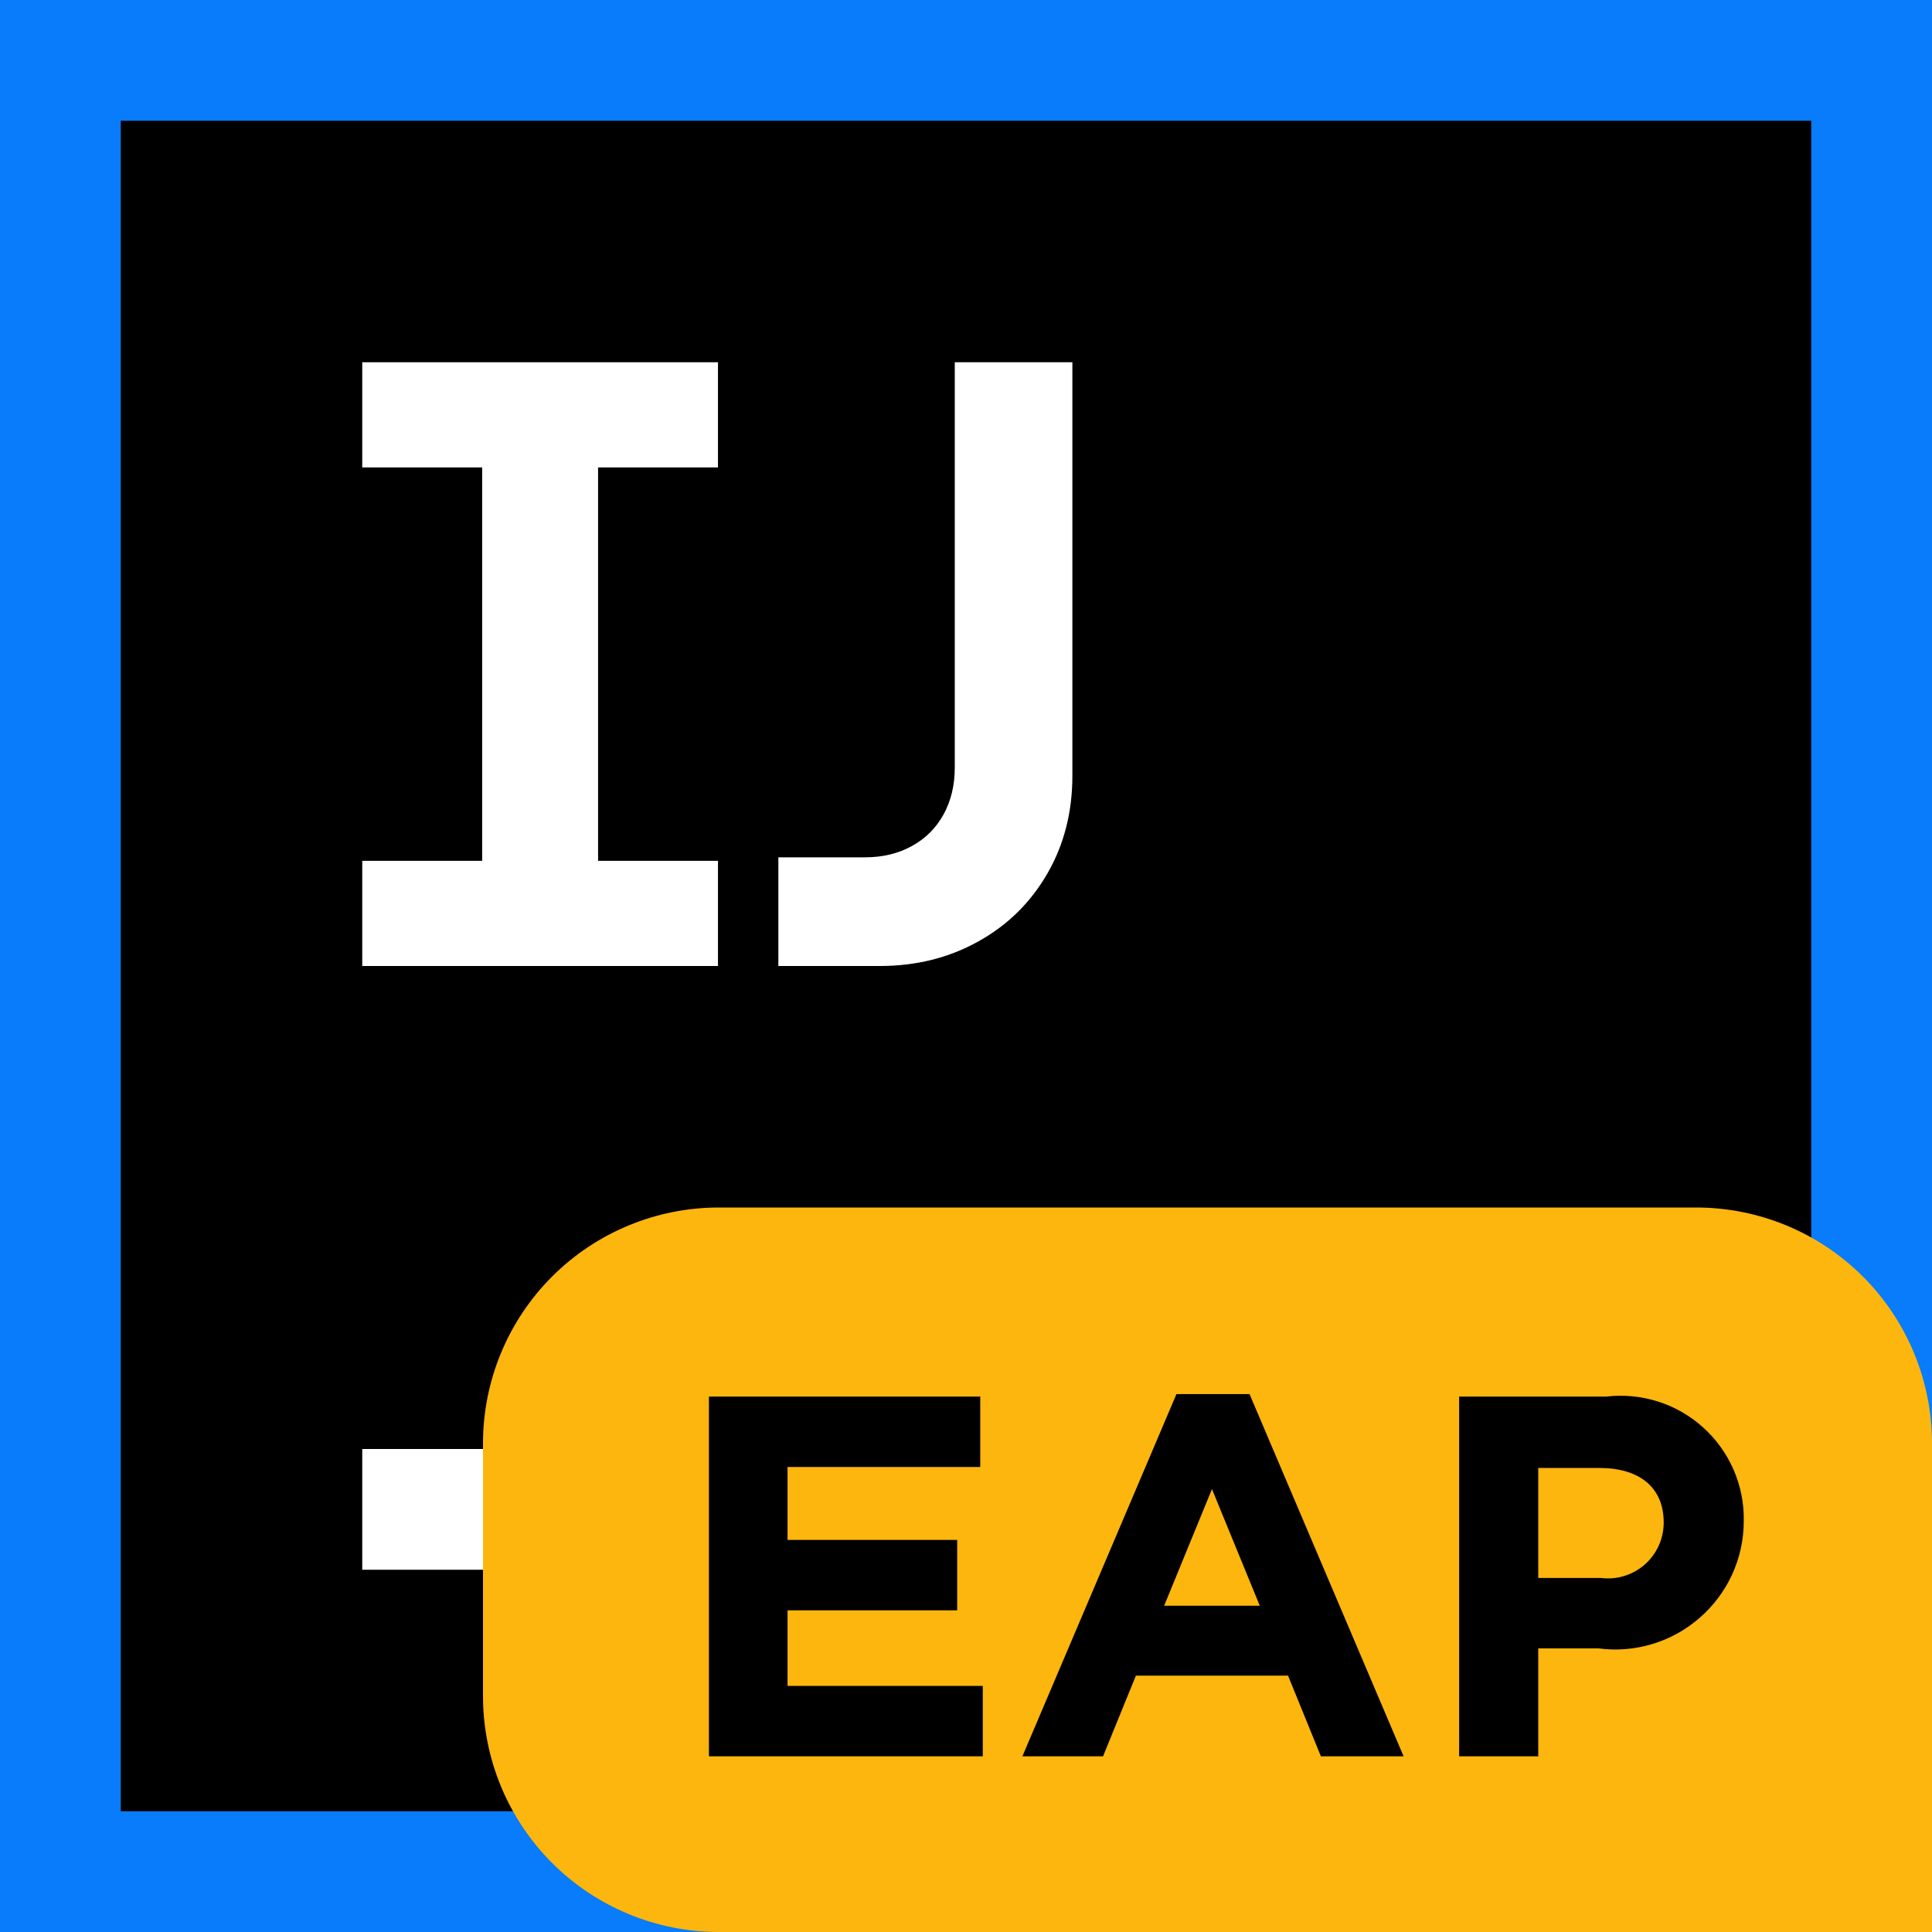
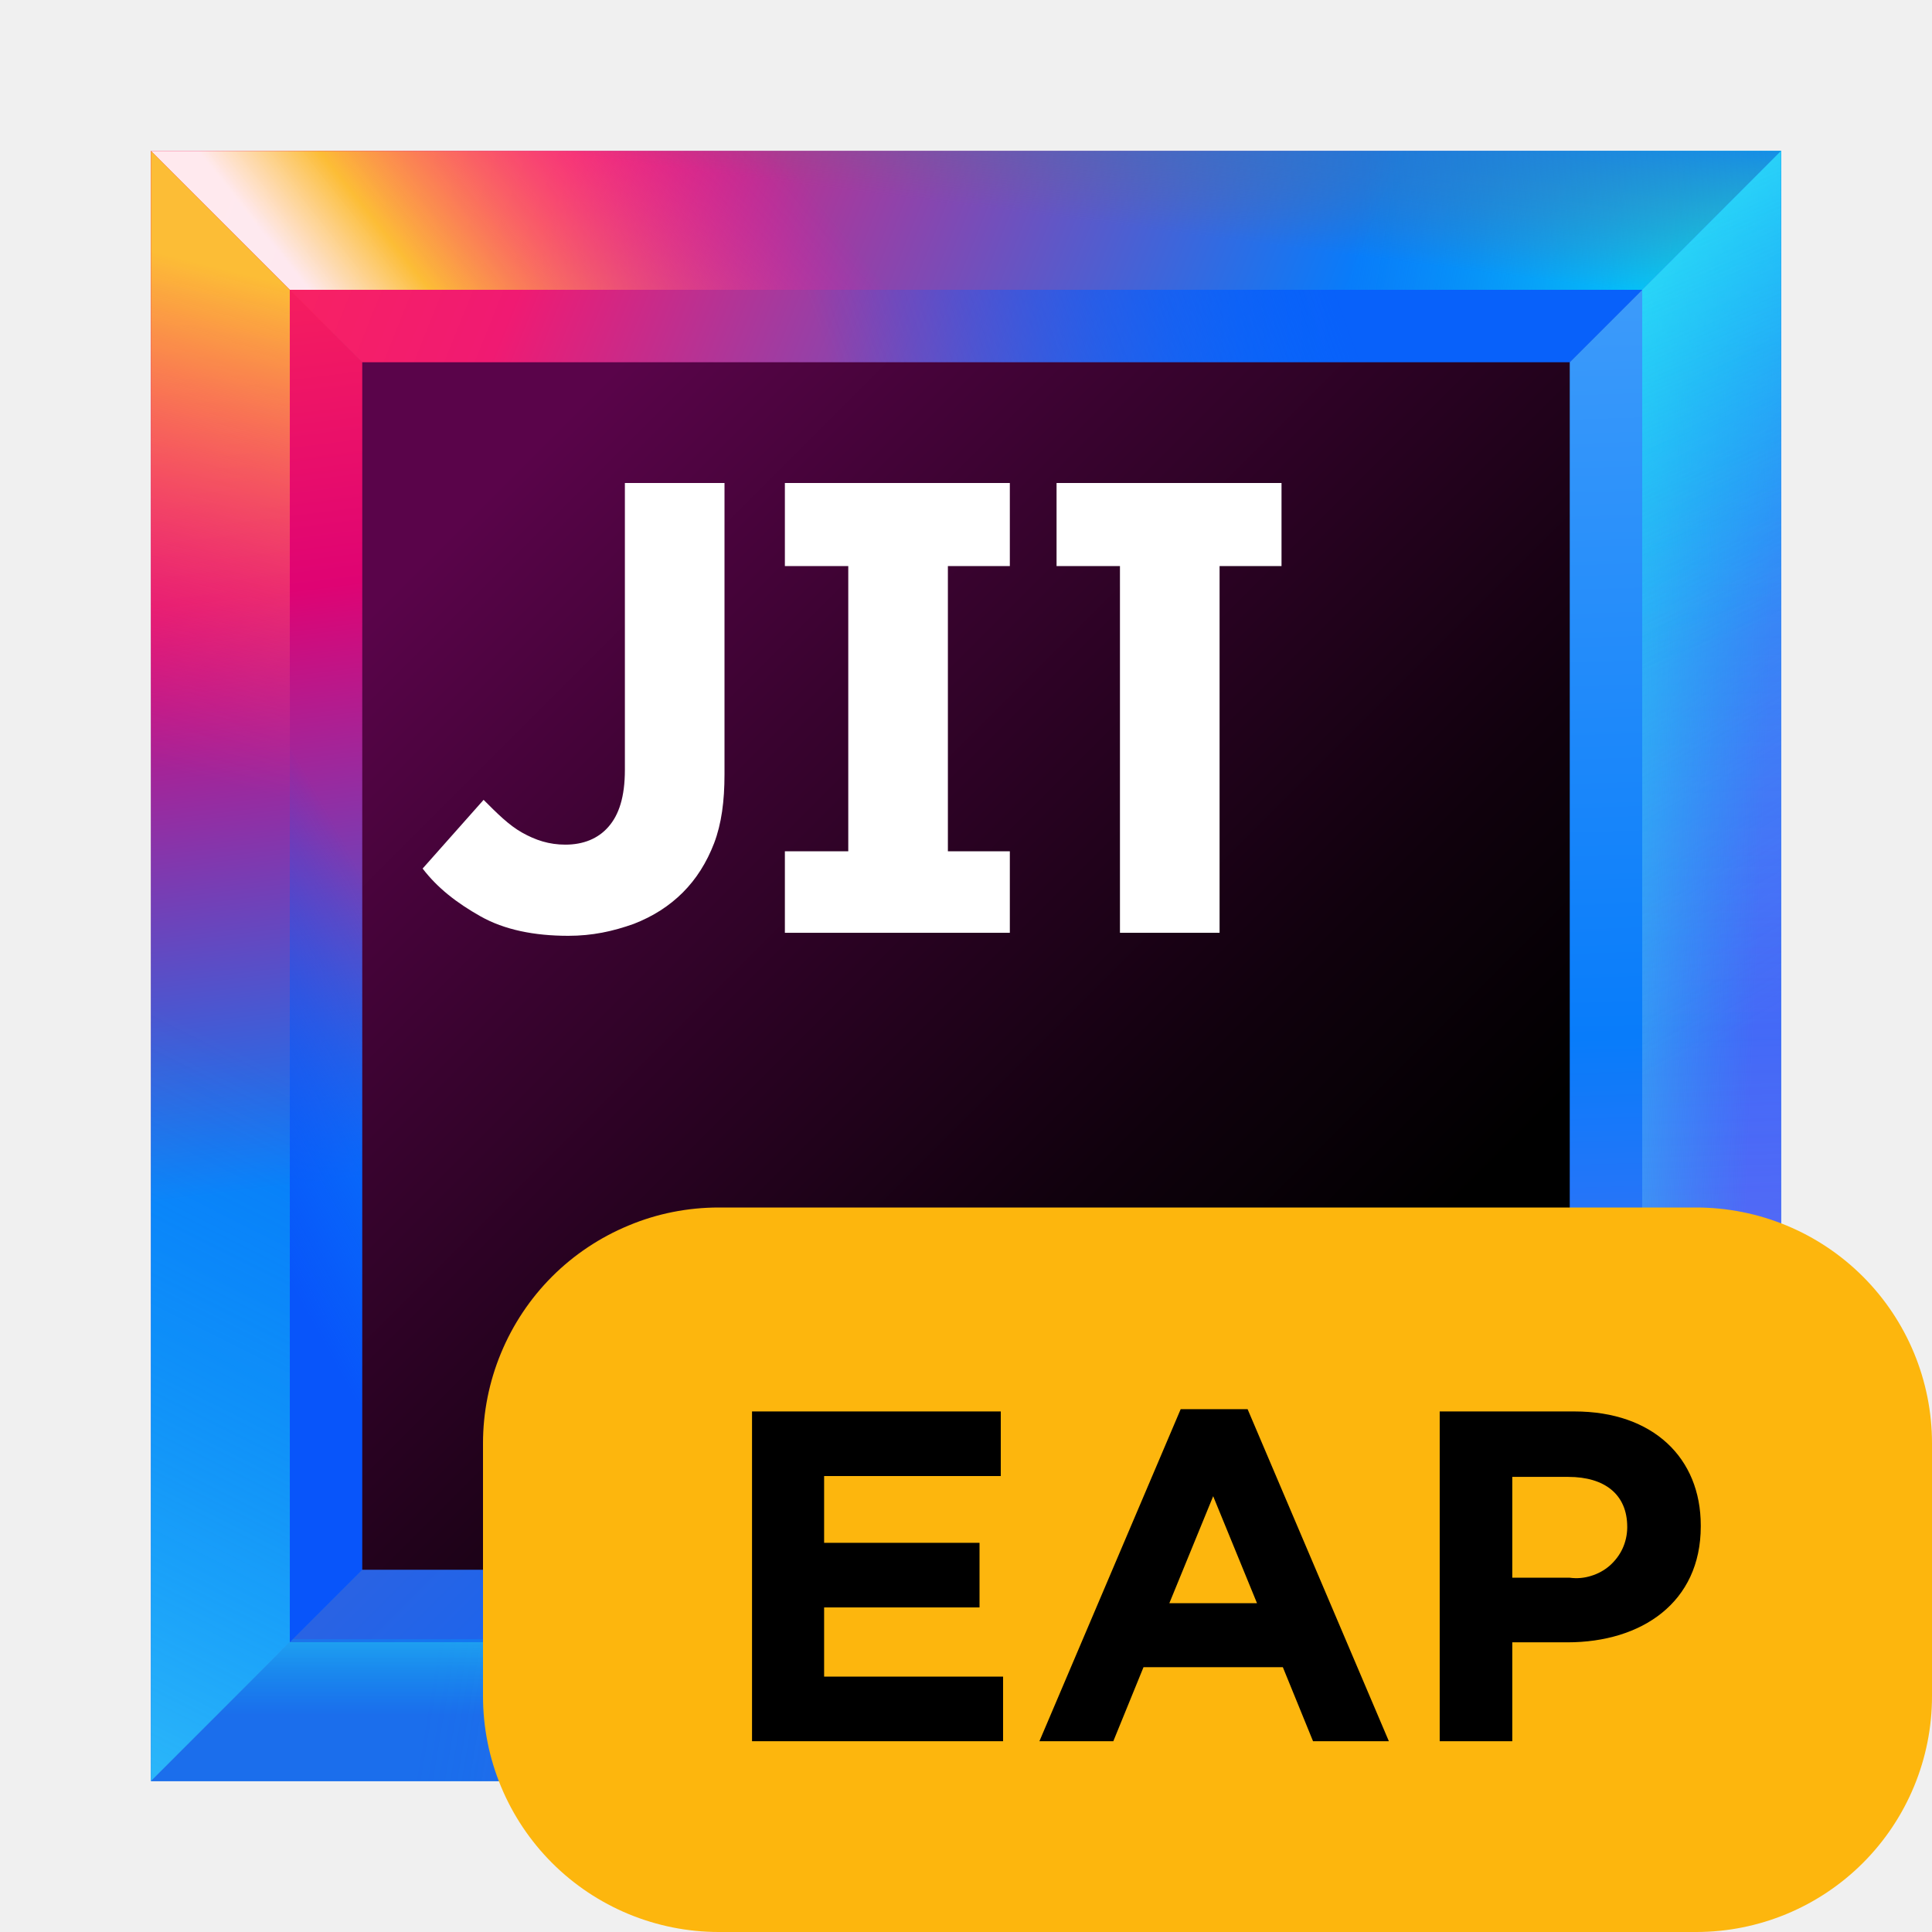
<svg xmlns="http://www.w3.org/2000/svg" width="16" height="16" viewBox="0 0 16 16" fill="none">
-   <g clip-path="url(#clip0_4372_11168)">
-     <g clip-path="url(#clip1_4372_11168)">
-       <path d="M16 0H0V16H16V0Z" fill="#087CFA" />
-       <path d="M15 1H1V15H15V1Z" fill="black" />
-       <path d="M8 12H3V13H8V12Z" fill="white" />
-       <path d="M3 7.129H3.993V3.871H3V3H5.946V3.871H4.953V7.129H5.946V8H3V7.129Z" fill="white" />
-       <path d="M6.446 7.1H7.164C7.309 7.1 7.438 7.069 7.551 7.007C7.664 6.945 7.752 6.858 7.814 6.745C7.876 6.632 7.907 6.503 7.907 6.357V3H8.881V6.425C8.881 6.725 8.812 6.995 8.674 7.234C8.536 7.473 8.346 7.661 8.103 7.796C7.86 7.932 7.587 8 7.285 8H6.446V7.1Z" fill="white" />
-     </g>
-   </g>
+   <path d="M14.75 1.25H1.25V14.75H14.75V1.25Z" fill="url(#paint0_linear_7_118)" />
+   <path d="M12.3 3.7H3.7V12.3H12.3V3.7Z" fill="url(#paint1_linear_7_118)" />
+   <path d="M13.6 2.4H2.4V13.575H13.575V2.4H13.6Z" fill="url(#paint2_linear_7_118)" />
+   <path d="M3.7 3.7H12.3L14.75 1.25H1.25L3.7 3.7Z" fill="url(#paint3_linear_7_118)" />
+   <path d="M12.3 12.3H3.7L1.25 14.75H14.75L12.3 12.3Z" fill="url(#paint4_linear_7_118)" />
+   <path d="M12.3 3.7V12.3L14.75 14.75V1.25L12.3 3.7Z" fill="url(#paint5_linear_7_118)" />
+   <path d="M3.7 12.3V3.7L1.25 1.25V14.75L3.7 12.3Z" fill="url(#paint6_linear_7_118)" />
+   <path d="M2.4 2.4H13.6L14.75 1.25H1.25L2.4 2.4Z" fill="url(#paint7_linear_7_118)" />
+   <path d="M2.4 2.4H13.6L14.75 1.25H1.25L2.4 2.4Z" fill="url(#paint8_linear_7_118)" />
+   <path d="M2.4 2.4H13.6L14.75 1.25H1.25L2.4 2.4Z" fill="url(#paint9_linear_7_118)" />
+   <path d="M13.6 2.4H2.4L3.7 3.7H12.3L13.6 2.4Z" fill="url(#paint10_linear_7_118)" />
+   <path d="M13.6 13.6H2.4L1.25 14.75H14.75L13.6 13.6Z" fill="url(#paint11_linear_7_118)" />
+   <path d="M13.6 13.6H2.4L1.25 14.75H14.75L13.6 13.6Z" fill="url(#paint12_linear_7_118)" />
+   <path d="M13.6 13.6H2.4L1.25 14.75H14.75L13.6 13.6Z" fill="url(#paint13_linear_7_118)" />
+   <path d="M13.6 13.6L14.75 14.75V1.25L13.6 2.4V13.6Z" fill="url(#paint14_linear_7_118)" />
+   <path d="M13.6 13.6L14.75 14.75V1.25L13.6 2.4V13.6Z" fill="url(#paint15_linear_7_118)" />
+   <path d="M13.6 13.6L14.75 14.75V1.25L13.6 2.4V13.6Z" fill="url(#paint16_linear_7_118)" />
+   <path d="M13.6 13.6L14.75 14.75V1.25L13.6 2.4V13.6Z" fill="url(#paint17_linear_7_118)" />
+   <path d="M2.4 13.6V2.4L1.25 1.25V14.75L2.4 13.6Z" fill="url(#paint18_linear_7_118)" />
+   <path d="M2.4 13.6V2.4L1.25 1.25V14.75L2.4 13.6Z" fill="url(#paint19_linear_7_118)" />
+   <path d="M2.4 2.4V13.6L3.7 12.3V3.7L2.4 2.4Z" fill="url(#paint20_linear_7_118)" />
+   <path d="M13 3H3V13H13V3Z" fill="url(#paint21_linear_7_118)" />
+   <path d="M8 11.113H4.25V11.738H8V11.113Z" fill="white" />
+   <path d="M14.047 16H5.953C5.435 16 4.938 15.794 4.572 15.428C4.206 15.062 4 14.565 4 14.047V11.953C4 11.696 4.051 11.442 4.149 11.206C4.247 10.969 4.391 10.753 4.572 10.572C4.753 10.391 4.969 10.247 5.206 10.149C5.442 10.05 5.696 10 5.953 10H14.047C14.565 10 15.062 10.206 15.428 10.572C15.794 10.938 16 11.435 16 11.953V14.047C16 14.565 15.794 15.062 15.428 15.428C15.062 15.794 14.565 16 14.047 16Z" fill="#FDB60D" />
+   <path d="M6.228 11.689H8.288V12.224H6.825V12.777H8.112V13.312H6.825V13.885H8.307V14.42H6.228V11.689Z" fill="black" />
+   <path d="M9.778 11.67H10.332L11.502 14.42H10.874L10.624 13.807H9.47L9.22 14.42H8.608L9.778 11.67ZM10.41 13.277L10.047 12.391L9.684 13.277H10.41Z" fill="black" />
+   <path d="M11.923 11.689H13.039C13.691 11.689 14.085 12.075 14.085 12.633V12.641C14.085 13.273 13.593 13.601 12.981 13.601H12.524V14.42H11.923V11.689ZM13 13.066C13.059 13.074 13.119 13.069 13.176 13.051C13.233 13.034 13.286 13.005 13.331 12.966C13.375 12.927 13.412 12.879 13.437 12.825C13.462 12.771 13.475 12.712 13.476 12.653V12.645C13.476 12.376 13.289 12.231 12.988 12.231H12.524V13.066H13Z" fill="black" />
+   <path d="M8.363 4.688V4H6.5V4.688H7.025V7.05H6.5V7.725H8.363V7.05H7.85V4.688H8.363Z" fill="white" />
+   <path d="M10.613 4.688V4H8.75V4.688H9.275V7.725H9.681H10.1V4.688H10.613Z" fill="white" />
+   <path d="M4.707 7.75C4.424 7.75 4.177 7.7 3.98 7.589C3.783 7.478 3.623 7.354 3.5 7.193L4.005 6.624C4.116 6.735 4.214 6.834 4.325 6.896C4.436 6.958 4.547 6.995 4.682 6.995C4.83 6.995 4.953 6.946 5.039 6.847C5.126 6.748 5.175 6.599 5.175 6.376V4H6V6.413C6 6.636 5.975 6.822 5.914 6.983C5.852 7.144 5.766 7.28 5.655 7.391C5.544 7.502 5.409 7.589 5.249 7.651C5.076 7.713 4.904 7.75 4.707 7.75Z" fill="white" />
  <defs>
-     <clipPath id="clip0_4372_11168">
-       <rect width="16" height="16" fill="white" />
-     </clipPath>
-     <clipPath id="clip1_4372_11168">
-       <rect width="16" height="16" fill="white" />
-     </clipPath>
+     <linearGradient id="paint0_linear_7_118" x1="16.259" y1="16.259" x2="-2.81" y2="-2.81" gradientUnits="userSpaceOnUse">
+       <stop offset="0.347" stop-color="#087CFA" />
+       <stop offset="0.856" stop-color="#FE2857" />
+       <stop offset="1" stop-color="#FE2857" />
+     </linearGradient>
+     <linearGradient id="paint1_linear_7_118" x1="13.256" y1="13.256" x2="1.121" y2="1.121" gradientUnits="userSpaceOnUse">
+       <stop offset="0.347" stop-color="#087CFA" />
+       <stop offset="0.856" stop-color="#FE2857" />
+       <stop offset="1" stop-color="#FE2857" />
+     </linearGradient>
+     <linearGradient id="paint2_linear_7_118" x1="14.842" y1="14.842" x2="-0.955" y2="-0.955" gradientUnits="userSpaceOnUse">
+       <stop stop-color="#087CFA" />
+       <stop offset="0.282" stop-color="#0855FA" />
+       <stop offset="0.764" stop-color="#E0326B" />
+       <stop offset="0.772" stop-color="#FE2857" />
+       <stop offset="1" stop-color="#FE2857" />
+     </linearGradient>
+     <linearGradient id="paint3_linear_7_118" x1="15.72" y1="5.079" x2="1.74" y2="-0.523" gradientUnits="userSpaceOnUse">
+       <stop offset="0.347" stop-color="#087CFA" />
+       <stop offset="0.77" stop-color="#F01A72" />
+       <stop offset="0.987" stop-color="#FE2857" />
+     </linearGradient>
+     <linearGradient id="paint4_linear_7_118" x1="16.28" y1="15.121" x2="3.705" y2="13.007" gradientUnits="userSpaceOnUse">
+       <stop offset="0.251" stop-color="#087CFA" stop-opacity="0.97" />
+       <stop offset="0.572" stop-color="#087CFA" />
+       <stop offset="0.892" stop-color="#087CFA" stop-opacity="0.5" />
+     </linearGradient>
+     <linearGradient id="paint5_linear_7_118" x1="13.365" y1="1.515" x2="13.775" y2="15.164" gradientUnits="userSpaceOnUse">
+       <stop offset="0.018" stop-color="#429EFA" />
+       <stop offset="0.518" stop-color="#087CFA" />
+       <stop offset="1" stop-color="#965CF3" stop-opacity="0.977" />
+     </linearGradient>
+     <linearGradient id="paint6_linear_7_118" x1="3.038" y1="13.752" x2="1.523" y2="1.523" gradientUnits="userSpaceOnUse">
+       <stop offset="0.323" stop-color="#087CFA" />
+       <stop offset="0.72" stop-color="#DF0373" />
+       <stop offset="1" stop-color="#FE2857" />
+     </linearGradient>
+     <linearGradient id="paint7_linear_7_118" x1="7.454" y1="1.803" x2="4.172" y2="4.422" gradientUnits="userSpaceOnUse">
+       <stop offset="0.102" stop-color="#FF00BB" stop-opacity="0" />
+       <stop offset="0.813" stop-color="#FCBD36" />
+       <stop offset="1" stop-color="white" stop-opacity="0.9" />
+     </linearGradient>
+     <linearGradient id="paint8_linear_7_118" x1="14.963" y1="2.878" x2="10.545" y2="2.152" gradientUnits="userSpaceOnUse">
+       <stop offset="0.018" stop-color="#00FFFA" />
+       <stop offset="0.856" stop-color="#07C3F2" stop-opacity="0" />
+     </linearGradient>
+     <linearGradient id="paint9_linear_7_118" x1="8.2" y1="-0.299" x2="7.943" y2="1.694" gradientUnits="userSpaceOnUse">
+       <stop offset="0.203" stop-color="#087CFA" />
+       <stop offset="1" stop-color="#6D6E71" stop-opacity="0" />
+     </linearGradient>
+     <linearGradient id="paint10_linear_7_118" x1="12.082" y1="1.354" x2="4.981" y2="3.91" gradientUnits="userSpaceOnUse">
+       <stop offset="0.174" stop-color="#0861FA" />
+       <stop offset="0.723" stop-color="#0855FA" stop-opacity="0" />
+     </linearGradient>
+     <linearGradient id="paint11_linear_7_118" x1="16.192" y1="15.645" x2="3.616" y2="13.531" gradientUnits="userSpaceOnUse">
+       <stop stop-color="#434FCF" stop-opacity="0" />
+       <stop offset="1" stop-color="#1B6EEC" />
+     </linearGradient>
+     <linearGradient id="paint12_linear_7_118" x1="8" y1="12.798" x2="8" y2="14.444" gradientUnits="userSpaceOnUse">
+       <stop offset="0.018" stop-color="#42FFFA" />
+       <stop offset="0.856" stop-color="#07C3F2" stop-opacity="0" />
+     </linearGradient>
+     <linearGradient id="paint13_linear_7_118" x1="14.194" y1="11.88" x2="10.249" y2="13.489" gradientUnits="userSpaceOnUse">
+       <stop offset="0.018" stop-color="#FF39FF" stop-opacity="0.5" />
+       <stop offset="0.856" stop-color="#FF318C" stop-opacity="0" />
+     </linearGradient>
+     <linearGradient id="paint14_linear_7_118" x1="13.993" y1="1.496" x2="14.403" y2="15.145" gradientUnits="userSpaceOnUse">
+       <stop offset="0.018" stop-color="#085EFA" />
+       <stop offset="0.856" stop-color="#FF45ED" stop-opacity="0" />
+     </linearGradient>
+     <linearGradient id="paint15_linear_7_118" x1="12.09" y1="7.883" x2="14.962" y2="8.009" gradientUnits="userSpaceOnUse">
+       <stop offset="0.018" stop-color="#42FFFA" />
+       <stop offset="0.856" stop-color="#07C3F2" stop-opacity="0" />
+     </linearGradient>
+     <linearGradient id="paint16_linear_7_118" x1="9.759" y1="-0.608" x2="15.534" y2="9.901" gradientUnits="userSpaceOnUse">
+       <stop offset="0.018" stop-color="#42FFFA" />
+       <stop offset="0.856" stop-color="#07C3F2" stop-opacity="0" />
+     </linearGradient>
+     <linearGradient id="paint17_linear_7_118" x1="11.764" y1="1.753" x2="13.721" y2="6.361" gradientUnits="userSpaceOnUse">
+       <stop offset="0.018" stop-color="#42FFFA" stop-opacity="0.5" />
+       <stop offset="0.856" stop-color="#07C3F2" stop-opacity="0" />
+     </linearGradient>
+     <linearGradient id="paint18_linear_7_118" x1="0.977" y1="10.868" x2="3.123" y2="2.189" gradientUnits="userSpaceOnUse">
+       <stop offset="0.499" stop-color="#FF318C" stop-opacity="0" />
+       <stop offset="0.961" stop-color="#FCBD36" />
+     </linearGradient>
+     <linearGradient id="paint19_linear_7_118" x1="-1.438" y1="13.922" x2="1.583" y2="7.911" gradientUnits="userSpaceOnUse">
+       <stop offset="0.001" stop-color="#5AFFFA" stop-opacity="0.5" />
+       <stop offset="0.923" stop-color="#07C3F2" stop-opacity="0" />
+     </linearGradient>
+     <linearGradient id="paint20_linear_7_118" x1="1.224" y1="8.661" x2="3.938" y2="7.147" gradientUnits="userSpaceOnUse">
+       <stop offset="0.018" stop-color="#0855FA" />
+       <stop offset="0.723" stop-color="#0855FA" stop-opacity="0" />
+     </linearGradient>
+     <linearGradient id="paint21_linear_7_118" x1="3.015" y1="3.015" x2="11.777" y2="11.777" gradientUnits="userSpaceOnUse">
+       <stop offset="0.12" stop-color="#5A044A" />
+       <stop offset="0.373" stop-color="#39032F" />
+       <stop offset="0.73" stop-color="#10010D" />
+       <stop offset="0.914" />
+     </linearGradient>
  </defs>
-   <path d="M16 16H5.953C5.435 16 4.938 15.794 4.572 15.428C4.206 15.062 4 14.565 4 14.047V11.953C4 11.435 4.206 10.938 4.572 10.572C4.938 10.206 5.435 10 5.953 10H14.047C14.565 10 15.062 10.206 15.428 10.572C15.794 10.938 16 11.435 16 11.953L16 16Z" fill="#FDB60D" />
-   <path d="M5.871 11.566H8.118V12.149H6.522V12.753H7.927V13.336H6.522V13.962H8.139V14.545H5.871L5.871 11.566Z" fill="black" />
-   <path d="M9.743 11.545H10.348L11.624 14.545H10.939L10.667 13.877H9.407L9.135 14.545H8.467L9.743 11.545ZM10.433 13.298L10.037 12.332L9.641 13.298H10.433Z" fill="black" />
-   <path d="M12.084 11.566H13.301C13.446 11.549 13.592 11.563 13.731 11.607C13.87 11.651 13.997 11.724 14.105 11.822C14.213 11.919 14.299 12.039 14.357 12.172C14.415 12.306 14.444 12.45 14.441 12.596V12.604C14.44 12.755 14.407 12.904 14.344 13.041C14.281 13.178 14.189 13.3 14.075 13.399C13.961 13.498 13.828 13.572 13.684 13.615C13.539 13.659 13.387 13.671 13.237 13.651H12.739V14.545H12.084L12.084 11.566ZM13.258 13.068C13.323 13.076 13.388 13.071 13.45 13.052C13.512 13.033 13.57 13.001 13.619 12.959C13.668 12.916 13.707 12.864 13.735 12.805C13.762 12.746 13.777 12.682 13.778 12.617V12.608C13.778 12.315 13.573 12.157 13.246 12.157H12.739V13.068H13.258Z" fill="black" />
</svg>
